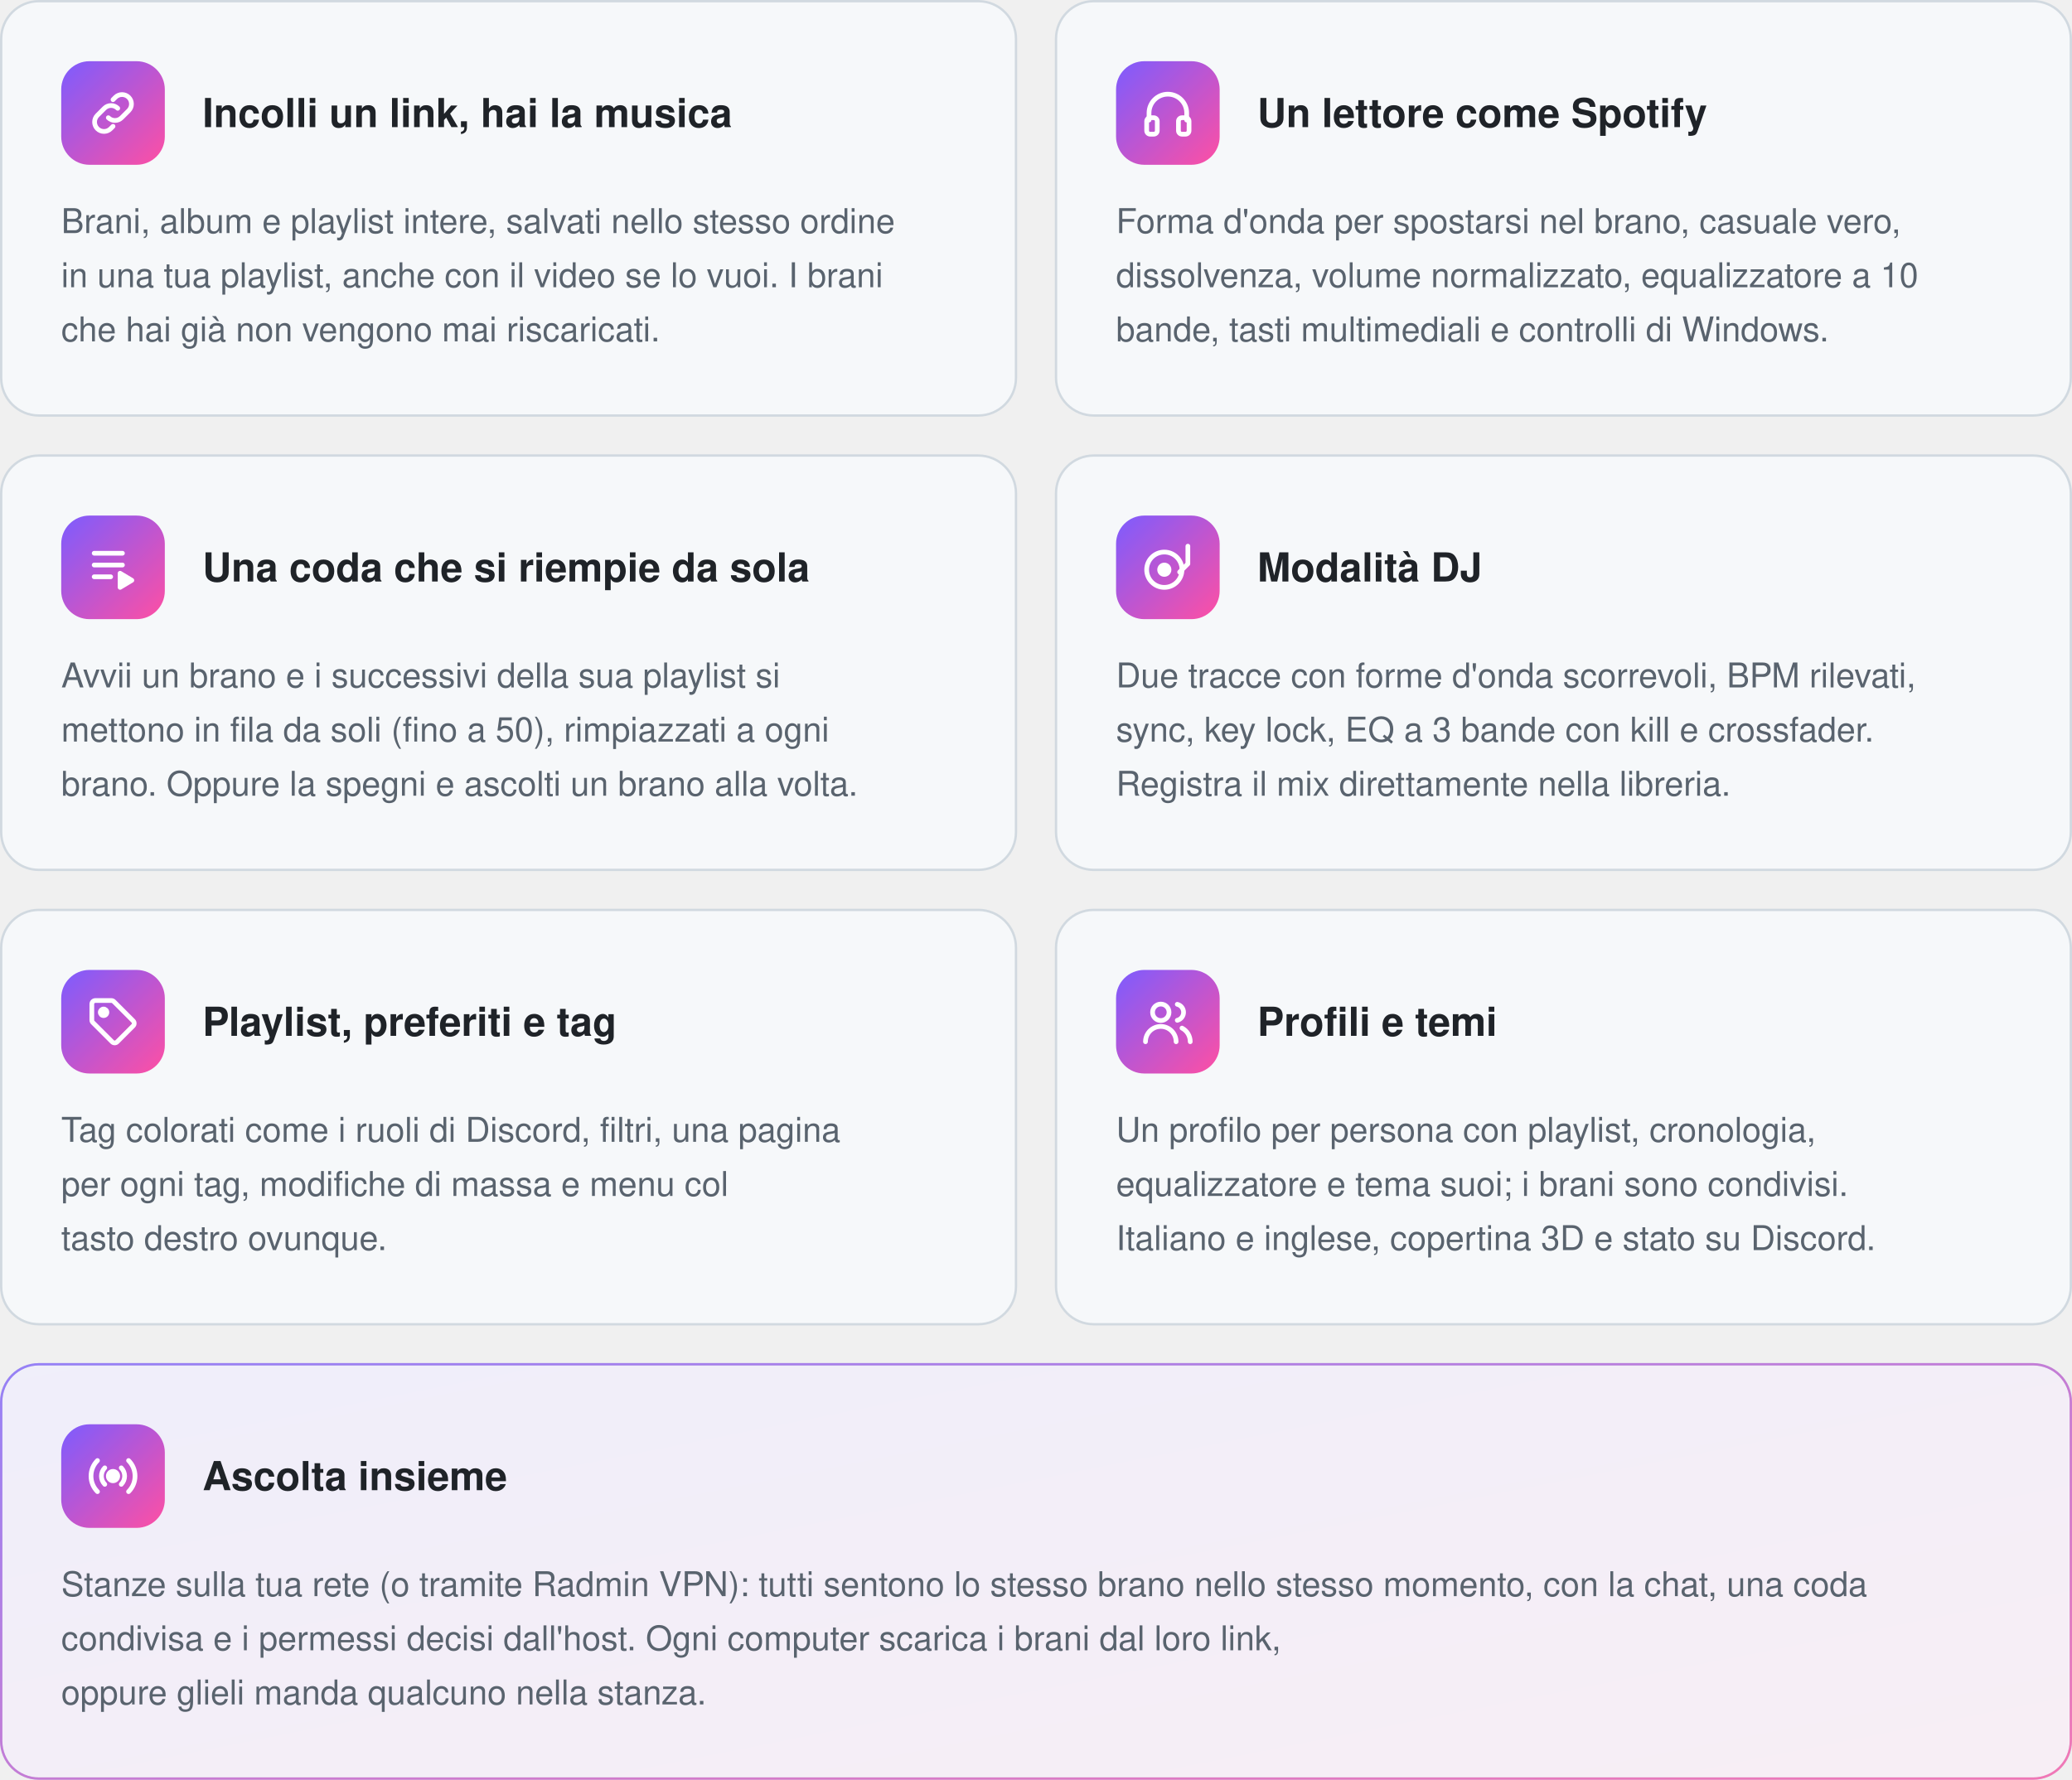
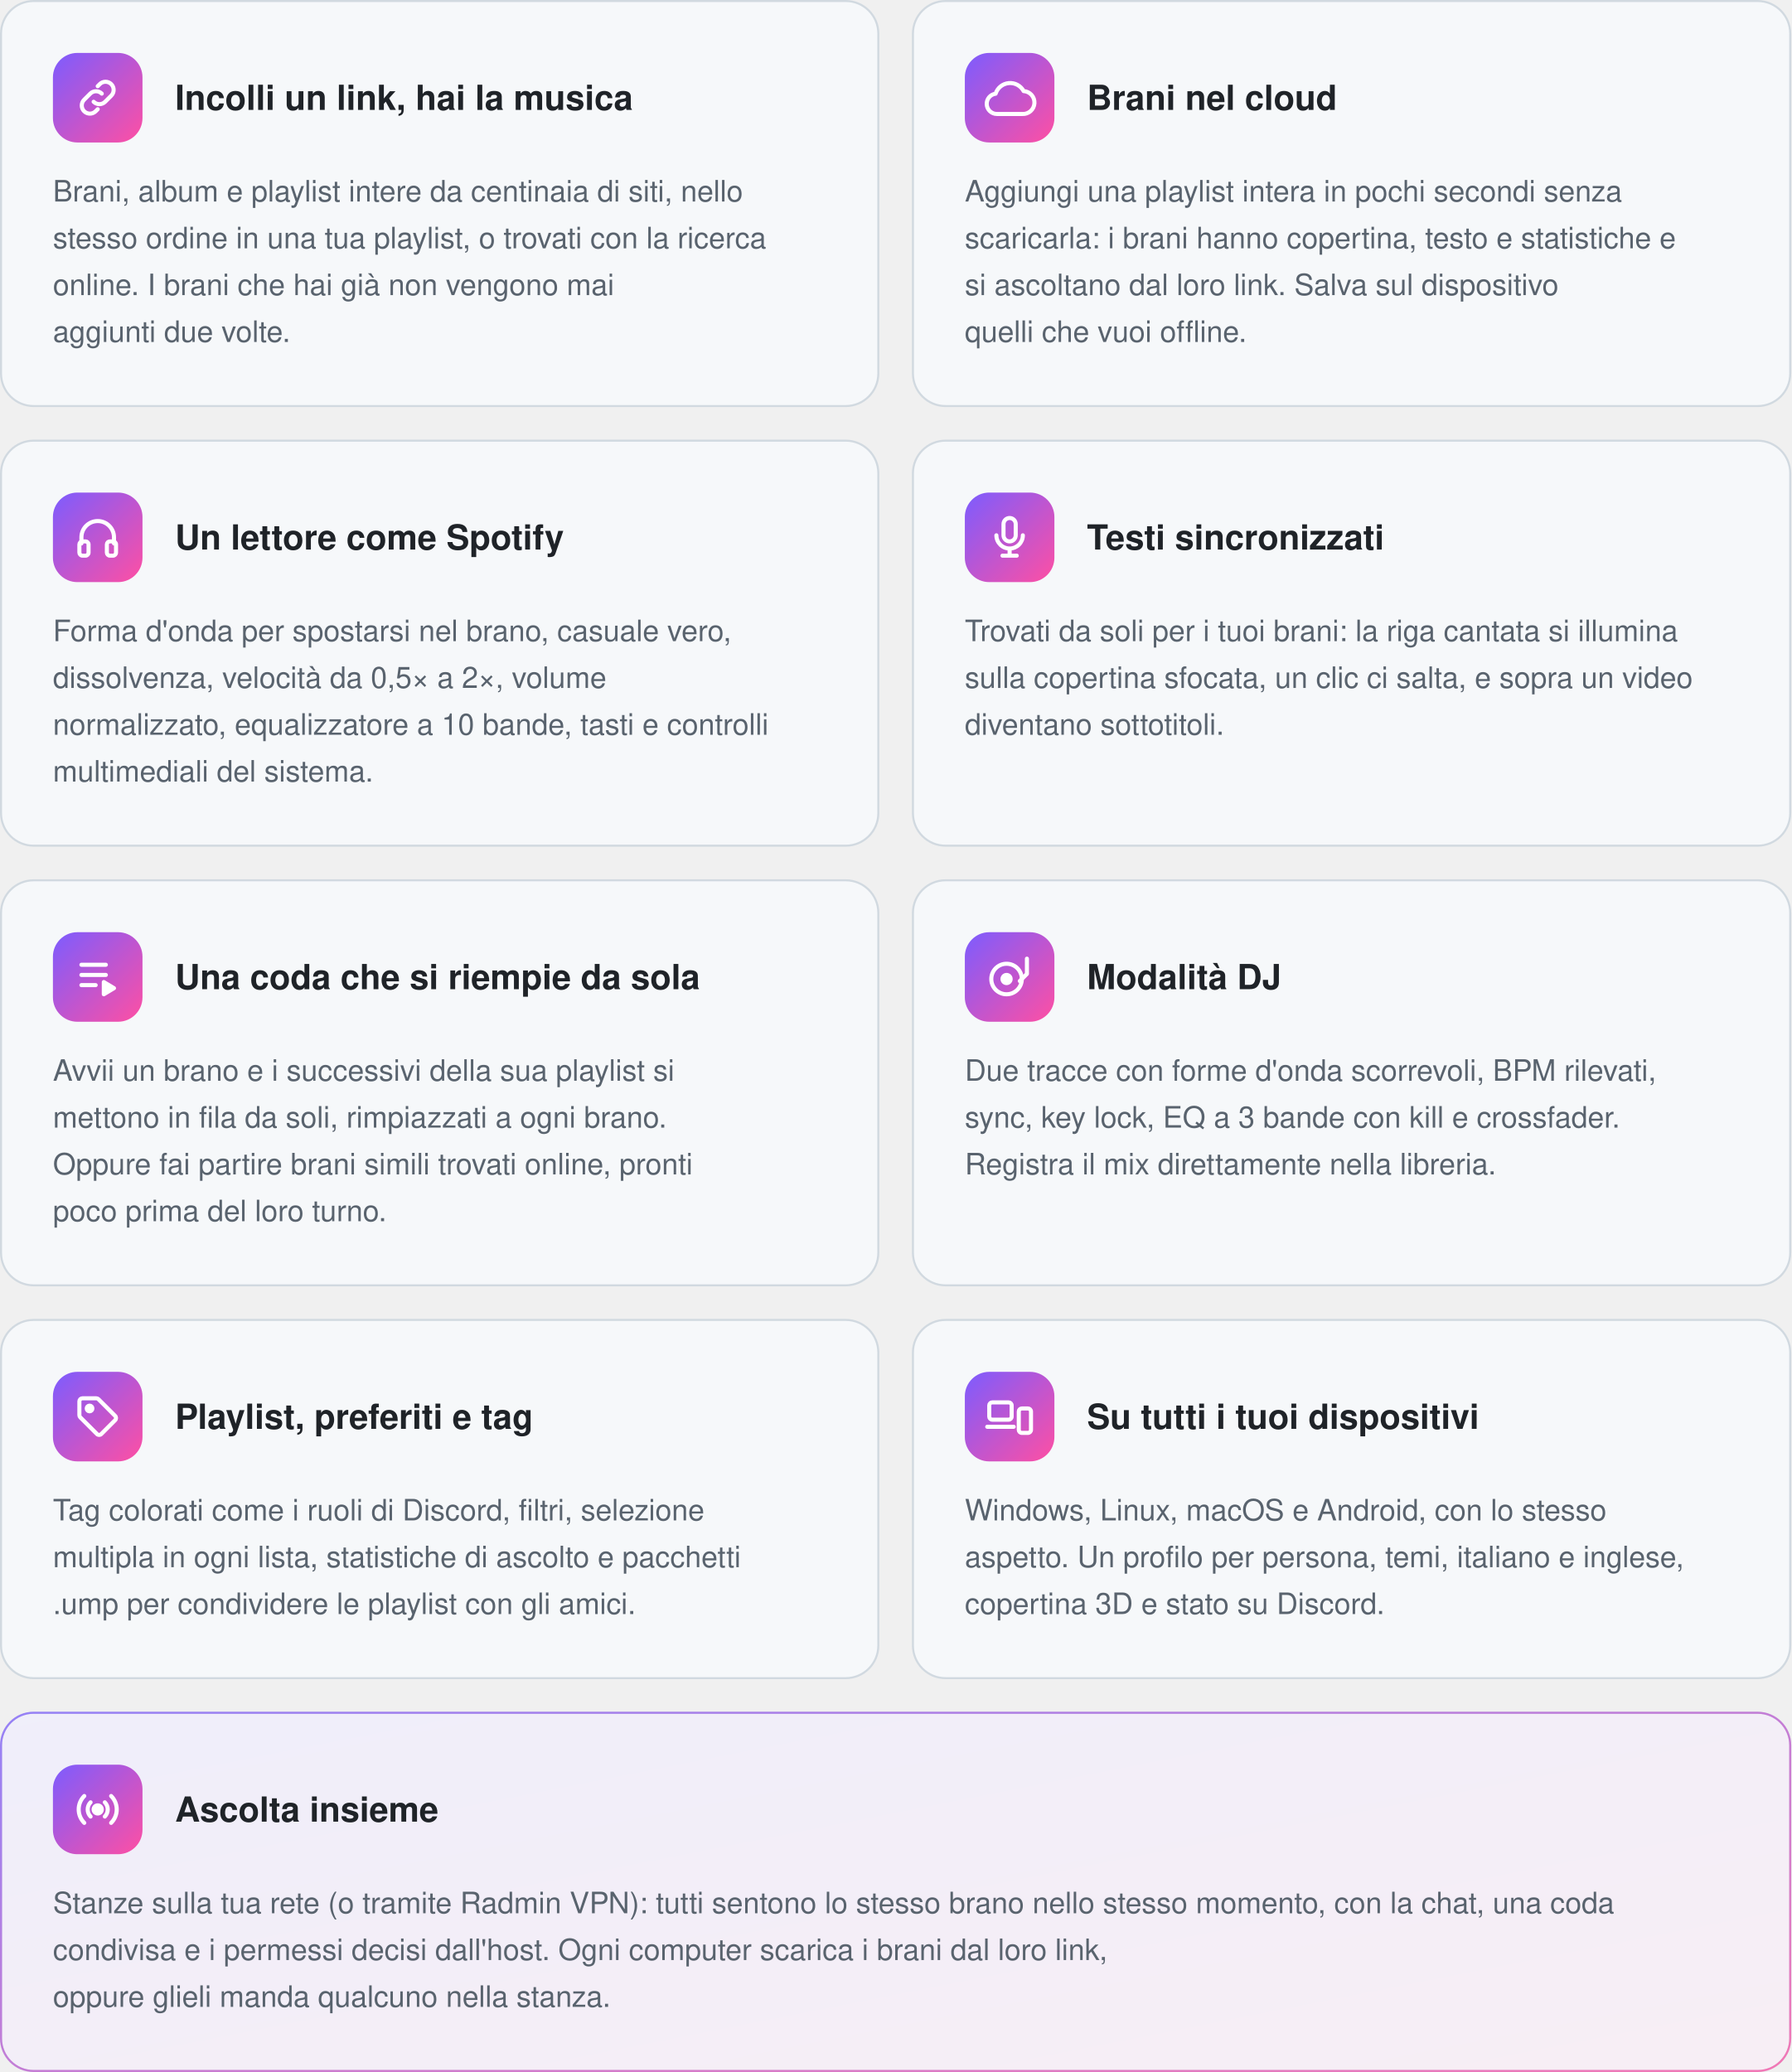
- <svg xmlns="http://www.w3.org/2000/svg" width="880" height="756" viewBox="0 0 880 756" role="img" aria-label="Incolli un link, hai la musica · Un lettore come Spotify · Una coda che si riempie da sola · Modalità DJ · Playlist, preferiti e tag · Profili e temi · Ascolta insieme">
+ <svg xmlns="http://www.w3.org/2000/svg" width="880" height="1018" viewBox="0 0 880 1018" role="img" aria-label="Incolli un link, hai la musica · Brani nel cloud · Un lettore come Spotify · Testi sincronizzati · Una coda che si riempie da sola · Modalità DJ · Playlist, preferiti e tag · Su tutti i tuoi dispositivi · Ascolta insieme">
  <defs>
    <linearGradient id="accent" x1="0" y1="0" x2="1" y2="1">
      <stop offset="0" stop-color="#7C5CFF" />
      <stop offset="1" stop-color="#FF4FA3" />
    </linearGradient>
  </defs>
  <style>
    .title { font: 600 17px 'Segoe UI', -apple-system, BlinkMacSystemFont, 'Helvetica Neue', Helvetica, Arial, sans-serif; fill: #1f2328; }
    .body { font: 400 14.5px 'Segoe UI', -apple-system, BlinkMacSystemFont, 'Helvetica Neue', Helvetica, Arial, sans-serif; fill: #59636e; }
  </style>
  <g transform="translate(0 0)">
-     <rect x="0.5" y="0.5" width="431" height="176" rx="16" fill="#f6f8fa" stroke="#d1d9e0" />
+     <rect x="0.5" y="0.5" width="431" height="199" rx="16" fill="#f6f8fa" stroke="#d1d9e0" />
    <rect x="26" y="26" width="44" height="44" rx="12" fill="url(#accent)" />
    <g transform="translate(36 36)" fill="none" stroke="#fff" stroke-width="2" stroke-linecap="round" stroke-linejoin="round">
      <path d="M10 14a4 4 0 0 0 5.66 0l3-3a4 4 0 0 0-5.66-5.66l-1 1" />
      <path d="M14 10a4 4 0 0 0-5.66 0l-3 3a4 4 0 0 0 5.66 5.66l1-1" />
    </g>
    <text class="title" x="86" y="54">Incolli un link, hai la musica</text>
    <text class="body" x="26" y="99">
-       <tspan x="26" dy="0">Brani, album e playlist intere, salvati nello stesso ordine</tspan>
-       <tspan x="26" dy="23">in una tua playlist, anche con il video se lo vuoi. I brani</tspan>
-       <tspan x="26" dy="23">che hai già non vengono mai riscaricati.</tspan>
+       <tspan x="26" dy="0">Brani, album e playlist intere da centinaia di siti, nello</tspan>
+       <tspan x="26" dy="23">stesso ordine in una tua playlist, o trovati con la ricerca</tspan>
+       <tspan x="26" dy="23">online. I brani che hai già non vengono mai</tspan>
+       <tspan x="26" dy="23">aggiunti due volte.</tspan>
    </text>
  </g>
  <g transform="translate(448 0)">
-     <rect x="0.5" y="0.5" width="431" height="176" rx="16" fill="#f6f8fa" stroke="#d1d9e0" />
+     <rect x="0.5" y="0.5" width="431" height="199" rx="16" fill="#f6f8fa" stroke="#d1d9e0" />
+     <rect x="26" y="26" width="44" height="44" rx="12" fill="url(#accent)" />
+     <g transform="translate(36 36)" fill="none" stroke="#fff" stroke-width="2" stroke-linecap="round" stroke-linejoin="round">
+       <path d="M5.75 20a5 5 0 0 1-.63-9.96A7.5 7.5 0 0 1 18.88 8.75a5.63 5.63 0 0 1-.63 11.25z" />
+     </g>
+     <text class="title" x="86" y="54">Brani nel cloud</text>
+     <text class="body" x="26" y="99">
+       <tspan x="26" dy="0">Aggiungi una playlist intera in pochi secondi senza</tspan>
+       <tspan x="26" dy="23">scaricarla: i brani hanno copertina, testo e statistiche e</tspan>
+       <tspan x="26" dy="23">si ascoltano dal loro link. Salva sul dispositivo</tspan>
+       <tspan x="26" dy="23">quelli che vuoi offline.</tspan>
+     </text>
+   </g>
+   <g transform="translate(0 216)">
+     <rect x="0.5" y="0.5" width="431" height="199" rx="16" fill="#f6f8fa" stroke="#d1d9e0" />
    <rect x="26" y="26" width="44" height="44" rx="12" fill="url(#accent)" />
    <g transform="translate(36 36)" fill="none" stroke="#fff" stroke-width="2" stroke-linecap="round" stroke-linejoin="round">
      <path d="M4 15v-3a8 8 0 0 1 16 0v3" />
      <rect x="3" y="14" width="4.5" height="7" rx="1.5" />
      <rect x="16.5" y="14" width="4.5" height="7" rx="1.5" />
    </g>
    <text class="title" x="86" y="54">Un lettore come Spotify</text>
    <text class="body" x="26" y="99">
      <tspan x="26" dy="0">Forma d'onda per spostarsi nel brano, casuale vero,</tspan>
-       <tspan x="26" dy="23">dissolvenza, volume normalizzato, equalizzatore a 10</tspan>
-       <tspan x="26" dy="23">bande, tasti multimediali e controlli di Windows.</tspan>
+       <tspan x="26" dy="23">dissolvenza, velocità da 0,5× a 2×, volume</tspan>
+       <tspan x="26" dy="23">normalizzato, equalizzatore a 10 bande, tasti e controlli</tspan>
+       <tspan x="26" dy="23">multimediali del sistema.</tspan>
    </text>
  </g>
-   <g transform="translate(0 193)">
-     <rect x="0.5" y="0.5" width="431" height="176" rx="16" fill="#f6f8fa" stroke="#d1d9e0" />
+   <g transform="translate(448 216)">
+     <rect x="0.5" y="0.5" width="431" height="199" rx="16" fill="#f6f8fa" stroke="#d1d9e0" />
+     <rect x="26" y="26" width="44" height="44" rx="12" fill="url(#accent)" />
+     <g transform="translate(36 36)" fill="none" stroke="#fff" stroke-width="2" stroke-linecap="round" stroke-linejoin="round">
+       <rect x="9" y="2.5" width="6" height="11.5" rx="3" />
+       <path d="M5.5 11a6.5 6.5 0 0 0 13 0M12 17.5V21M8.5 21h7" />
+     </g>
+     <text class="title" x="86" y="54">Testi sincronizzati</text>
+     <text class="body" x="26" y="99">
+       <tspan x="26" dy="0">Trovati da soli per i tuoi brani: la riga cantata si illumina</tspan>
+       <tspan x="26" dy="23">sulla copertina sfocata, un clic ci salta, e sopra un video</tspan>
+       <tspan x="26" dy="23">diventano sottotitoli.</tspan>
+     </text>
+   </g>
+   <g transform="translate(0 432)">
+     <rect x="0.5" y="0.5" width="431" height="199" rx="16" fill="#f6f8fa" stroke="#d1d9e0" />
    <rect x="26" y="26" width="44" height="44" rx="12" fill="url(#accent)" />
    <g transform="translate(36 36)" fill="none" stroke="#fff" stroke-width="2" stroke-linecap="round" stroke-linejoin="round">
      <path d="M4 6h12M4 11h12M4 16h7" />
      <path d="M15 14.5v6l5-3z" fill="#fff" />
    </g>
    <text class="title" x="86" y="54">Una coda che si riempie da sola</text>
    <text class="body" x="26" y="99">
      <tspan x="26" dy="0">Avvii un brano e i successivi della sua playlist si</tspan>
-       <tspan x="26" dy="23">mettono in fila da soli (fino a 50), rimpiazzati a ogni</tspan>
-       <tspan x="26" dy="23">brano. Oppure la spegni e ascolti un brano alla volta.</tspan>
+       <tspan x="26" dy="23">mettono in fila da soli, rimpiazzati a ogni brano.</tspan>
+       <tspan x="26" dy="23">Oppure fai partire brani simili trovati online, pronti</tspan>
+       <tspan x="26" dy="23">poco prima del loro turno.</tspan>
    </text>
  </g>
-   <g transform="translate(448 193)">
-     <rect x="0.5" y="0.5" width="431" height="176" rx="16" fill="#f6f8fa" stroke="#d1d9e0" />
+   <g transform="translate(448 432)">
+     <rect x="0.5" y="0.5" width="431" height="199" rx="16" fill="#f6f8fa" stroke="#d1d9e0" />
    <rect x="26" y="26" width="44" height="44" rx="12" fill="url(#accent)" />
    <g transform="translate(36 36)" fill="none" stroke="#fff" stroke-width="2" stroke-linecap="round" stroke-linejoin="round">
      <circle cx="10.5" cy="13" r="7.5" />
      <circle cx="10.5" cy="13" r="2" fill="#fff" />
      <path d="M20.5 3v7.5l-3.5 3.5" />
    </g>
    <text class="title" x="86" y="54">Modalità DJ</text>
    <text class="body" x="26" y="99">
      <tspan x="26" dy="0">Due tracce con forme d'onda scorrevoli, BPM rilevati,</tspan>
      <tspan x="26" dy="23">sync, key lock, EQ a 3 bande con kill e crossfader.</tspan>
      <tspan x="26" dy="23">Registra il mix direttamente nella libreria.</tspan>
    </text>
  </g>
-   <g transform="translate(0 386)">
+   <g transform="translate(0 648)">
    <rect x="0.5" y="0.5" width="431" height="176" rx="16" fill="#f6f8fa" stroke="#d1d9e0" />
    <rect x="26" y="26" width="44" height="44" rx="12" fill="url(#accent)" />
    <g transform="translate(36 36)" fill="none" stroke="#fff" stroke-width="2" stroke-linecap="round" stroke-linejoin="round">
      <path d="M3 4.5v6.8a1.5 1.5 0 0 0 .44 1.06l8.2 8.2a1.5 1.5 0 0 0 2.12 0l6.8-6.8a1.5 1.5 0 0 0 0-2.12l-8.2-8.2A1.5 1.5 0 0 0 11.3 3H4.5A1.5 1.5 0 0 0 3 4.5z" />
      <circle cx="8" cy="8" r="1.4" fill="#fff" />
    </g>
    <text class="title" x="86" y="54">Playlist, preferiti e tag</text>
    <text class="body" x="26" y="99">
-       <tspan x="26" dy="0">Tag colorati come i ruoli di Discord, filtri, una pagina</tspan>
-       <tspan x="26" dy="23">per ogni tag, modifiche di massa e menu col</tspan>
-       <tspan x="26" dy="23">tasto destro ovunque.</tspan>
+       <tspan x="26" dy="0">Tag colorati come i ruoli di Discord, filtri, selezione</tspan>
+       <tspan x="26" dy="23">multipla in ogni lista, statistiche di ascolto e pacchetti</tspan>
+       <tspan x="26" dy="23">.ump per condividere le playlist con gli amici.</tspan>
    </text>
  </g>
-   <g transform="translate(448 386)">
+   <g transform="translate(448 648)">
    <rect x="0.5" y="0.5" width="431" height="176" rx="16" fill="#f6f8fa" stroke="#d1d9e0" />
    <rect x="26" y="26" width="44" height="44" rx="12" fill="url(#accent)" />
    <g transform="translate(36 36)" fill="none" stroke="#fff" stroke-width="2" stroke-linecap="round" stroke-linejoin="round">
-       <circle cx="9" cy="8" r="3.5" />
-       <path d="M2.5 20.5a6.5 6.5 0 0 1 13 0" />
-       <path d="M16 4.6a3.5 3.5 0 0 1 0 6.8" />
-       <path d="M21.5 20.5a6.5 6.5 0 0 0-3.5-5.8" />
+       <rect x="2" y="5" width="11" height="8.5" rx="1.5" />
+       <path d="M1 17h13" />
+       <rect x="16.5" y="8" width="6" height="12" rx="1.5" />
    </g>
-     <text class="title" x="86" y="54">Profili e temi</text>
+     <text class="title" x="86" y="54">Su tutti i tuoi dispositivi</text>
    <text class="body" x="26" y="99">
-       <tspan x="26" dy="0">Un profilo per persona con playlist, cronologia,</tspan>
-       <tspan x="26" dy="23">equalizzatore e tema suoi; i brani sono condivisi.</tspan>
-       <tspan x="26" dy="23">Italiano e inglese, copertina 3D e stato su Discord.</tspan>
+       <tspan x="26" dy="0">Windows, Linux, macOS e Android, con lo stesso</tspan>
+       <tspan x="26" dy="23">aspetto. Un profilo per persona, temi, italiano e inglese,</tspan>
+       <tspan x="26" dy="23">copertina 3D e stato su Discord.</tspan>
    </text>
  </g>
-   <g transform="translate(0 579)">
+   <g transform="translate(0 841)">
    <rect x="0.5" y="0.5" width="879" height="176" rx="16" fill="#f6f8fa" stroke="#d1d9e0" />
    <rect x="0.5" y="0.5" width="879" height="176" rx="16" fill="url(#accent)" fill-opacity="0.06" stroke="url(#accent)" stroke-opacity="0.7" />
    <rect x="26" y="26" width="44" height="44" rx="12" fill="url(#accent)" />
    <g transform="translate(36 36)" fill="none" stroke="#fff" stroke-width="2" stroke-linecap="round" stroke-linejoin="round">
      <circle cx="12" cy="12" r="2" fill="#fff" />
      <path d="M8.5 8.5a5 5 0 0 0 0 7M15.5 8.5a5 5 0 0 1 0 7M5.4 5.4a9.3 9.3 0 0 0 0 13.2M18.6 5.4a9.3 9.3 0 0 1 0 13.2" />
    </g>
    <text class="title" x="86" y="54">Ascolta insieme</text>
    <text class="body" x="26" y="99">
      <tspan x="26" dy="0">Stanze sulla tua rete (o tramite Radmin VPN): tutti sentono lo stesso brano nello stesso momento, con la chat, una coda</tspan>
      <tspan x="26" dy="23">condivisa e i permessi decisi dall'host. Ogni computer scarica i brani dal loro link,</tspan>
      <tspan x="26" dy="23">oppure glieli manda qualcuno nella stanza.</tspan>
    </text>
  </g>
</svg>
